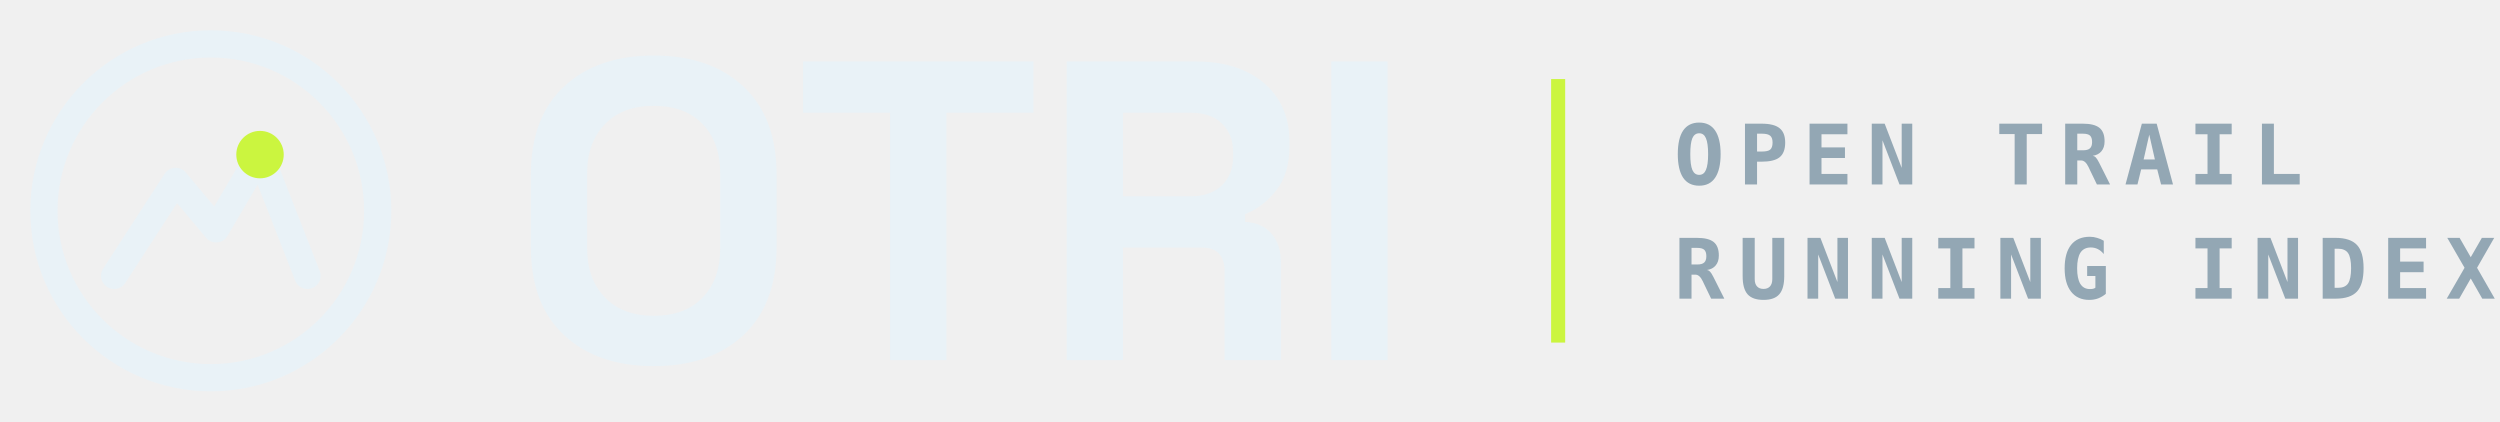
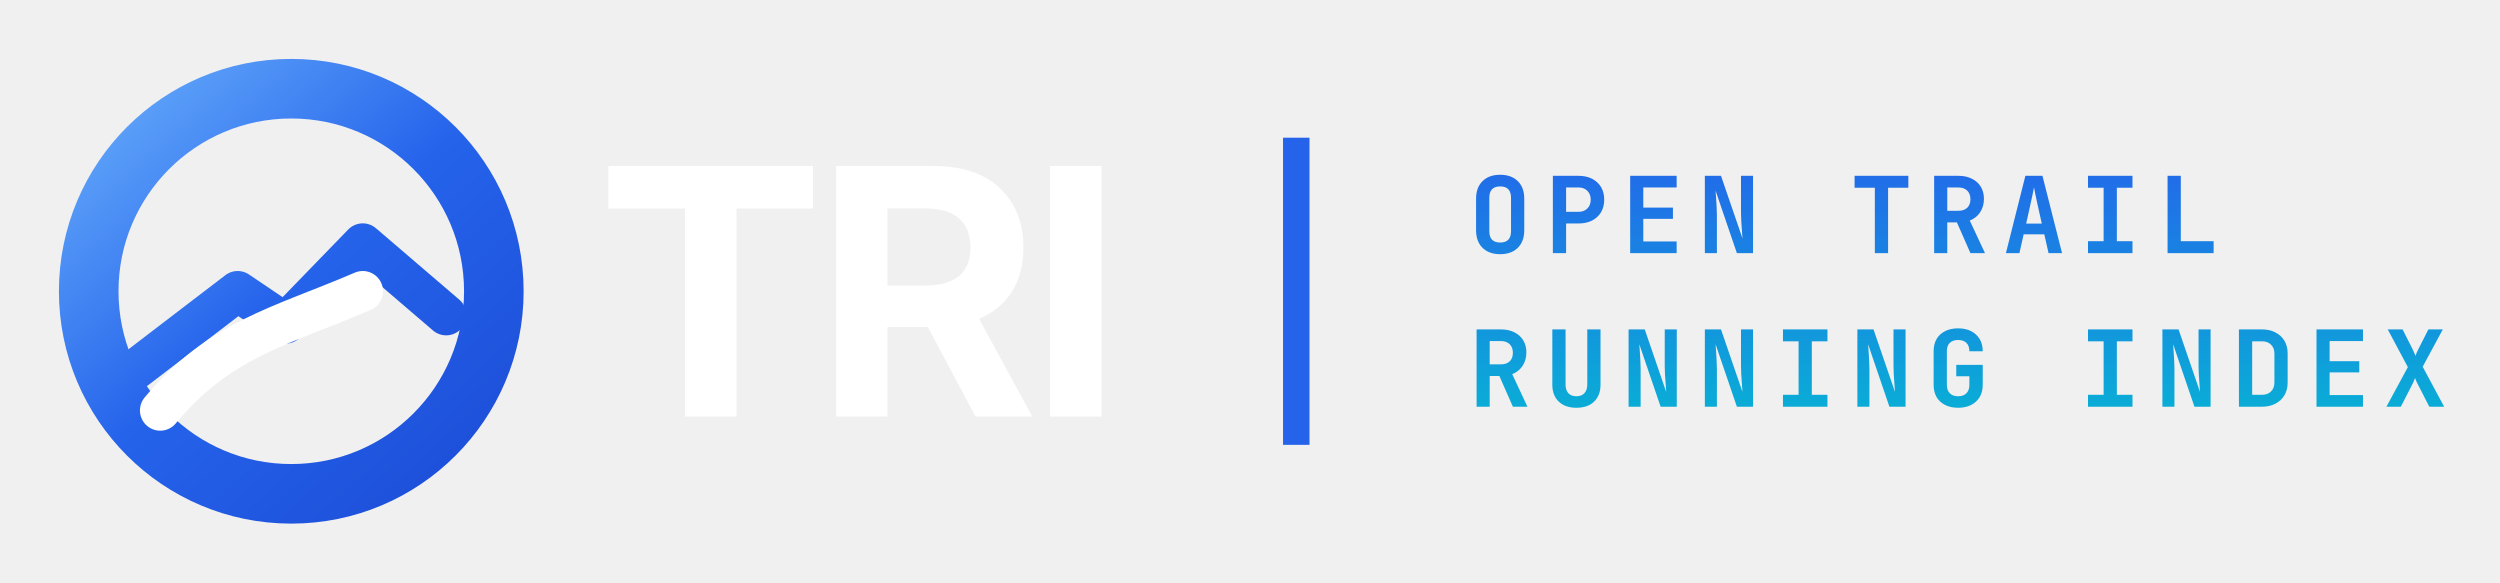
- <svg xmlns="http://www.w3.org/2000/svg" viewBox="0 0 284.6 48" width="284.6" height="48" role="img" aria-label="OTRI — Open Trail Running Index">
-   <g transform="translate(0 0) scale(1)" fill="none">
-     <circle cx="24" cy="24" r="19" stroke="#e9f2f7" stroke-width="3.1" />
-     <path d="M13 31.4 20 20.6 24.6 26.1 29.6 17.6 35 31.4" stroke="#e9f2f7" stroke-width="3" stroke-linecap="round" stroke-linejoin="round" />
-     <circle cx="29.6" cy="17.6" r="2.7" fill="#cbf53f" />
+ <svg xmlns="http://www.w3.org/2000/svg" viewBox="-4 -4 188.829 44" width="1510.64" height="352" role="img" aria-label="OTRI, Open Trail Running Index">
+   <defs>
+     <linearGradient id="oondarkm" x1="5" y1="4" x2="35" y2="37" gradientUnits="userSpaceOnUse">
+       <stop stop-color="#60a5fa" />
+       <stop offset=".48" stop-color="#2563eb" />
+       <stop offset="1" stop-color="#1d4ed8" />
+     </linearGradient>
+     <linearGradient id="oondarkn" x1="0" y1="6.4" x2="0" y2="29.6" gradientUnits="userSpaceOnUse">
+       <stop stop-color="#2563eb" />
+       <stop offset="1" stop-color="#06b6d4" />
+     </linearGradient>
+   </defs>
+   <g transform="translate(0 0) scale(0.9)">
+     <circle cx="20" cy="20" r="17" fill="none" stroke="url(#oondarkm)" stroke-width="5" />
+     <path d="M7 26.5 15.5 20l4 2.7L26 16l7 6" fill="none" stroke="url(#oondarkm)" stroke-width="3.4" stroke-linecap="round" stroke-linejoin="round" />
+     <path d="M9 30c5-6 10-7 17-10" fill="none" stroke="#ffffff" stroke-width="3.4" stroke-linecap="round" />
  </g>
-   <g transform="translate(58 0) scale(1)" fill="#e9f2f7">
-     <path d="M16.42 41.68Q10.01 41.68 6.22 38.16Q2.43 34.64 2.43 28.08V19.92Q2.43 13.36 6.22 9.84Q10.01 6.32 16.42 6.32Q22.83 6.32 26.62 9.84Q30.41 13.36 30.41 19.92V28.08Q30.41 34.64 26.62 38.16Q22.83 41.68 16.42 41.68ZM16.42 35.95Q20.01 35.95 22 33.86Q23.99 31.77 23.99 28.27V19.73Q23.99 16.23 22 14.14Q20.01 12.05 16.42 12.05Q12.87 12.05 10.86 14.14Q8.84 16.23 8.84 19.73V28.27Q8.84 31.77 10.86 33.86Q12.87 35.95 16.42 35.95ZM43.33 41V12.83H33.42V7H59.65V12.83H49.74V41ZM63.43 41V7H78.2Q81.41 7 83.79 8.12Q86.17 9.23 87.48 11.27Q88.79 13.31 88.79 16.08V16.67Q88.79 19.73 87.33 21.62Q85.87 23.51 83.74 24.39V25.26Q85.68 25.36 86.75 26.6Q87.82 27.84 87.82 29.88V41H81.41V30.8Q81.41 29.63 80.8 28.91Q80.19 28.18 78.78 28.18H69.85V41ZM69.85 22.35H77.52Q79.8 22.35 81.09 21.11Q82.38 19.87 82.38 17.83V17.35Q82.38 15.31 81.11 14.07Q79.85 12.83 77.52 12.83H69.85ZM93.55 41V7H99.96V41Z" />
-   </g>
-   <rect x="176.58" y="9" width="1.6" height="30" fill="#cbf53f" />
-   <text x="190.58" y="21" font-family="IBM Plex Mono, ui-monospace, Consolas, monospace" font-size="9.5" font-weight="600" letter-spacing="1.6" fill="#93a7b4">OPEN TRAIL</text>
-   <text x="190.58" y="34" font-family="IBM Plex Mono, ui-monospace, Consolas, monospace" font-size="9.5" font-weight="600" letter-spacing="1.6" fill="#93a7b4">RUNNING INDEX</text>
+   <path d="M41.95 11.75V8.54H57.4V11.75H51.63V27.46H47.74V11.75ZM59.16 27.46V8.54H66.53Q69.76 8.54 71.53 10.22Q73.3 11.91 73.3 14.7Q73.3 16.64 72.44 18.02Q71.57 19.4 69.95 20.08L73.97 27.46H69.68L66.08 20.7H63.03V27.46ZM63.03 17.57H65.82Q69.3 17.57 69.3 14.7Q69.3 13.26 68.44 12.5Q67.59 11.74 65.81 11.74H63.03ZM79.2 8.54V27.46H75.32V8.54Z" fill="#ffffff" />
+   <rect x="92.909" y="6.4" width="2" height="23.2" fill="#2563eb" />
+   <path d="M109.31 15.2Q108.47 15.2 107.98 14.72Q107.49 14.24 107.49 13.39V11.01Q107.49 10.16 107.98 9.68Q108.47 9.2 109.31 9.2Q110.15 9.2 110.64 9.68Q111.13 10.16 111.13 11V13.39Q111.13 14.24 110.64 14.72Q110.15 15.2 109.31 15.2ZM109.31 14.32Q109.72 14.32 109.93 14.1Q110.13 13.88 110.13 13.47V10.93Q110.13 10.52 109.93 10.3Q109.72 10.08 109.31 10.08Q108.9 10.08 108.69 10.3Q108.49 10.52 108.49 10.93V13.47Q108.49 13.88 108.69 14.1Q108.9 14.32 109.31 14.32ZM113.29 15.12V9.28H115.23Q115.81 9.28 116.25 9.5Q116.69 9.73 116.93 10.13Q117.17 10.54 117.17 11.08Q117.17 11.62 116.93 12.03Q116.69 12.43 116.25 12.66Q115.81 12.88 115.23 12.88H114.29V15.12ZM114.29 12H115.23Q115.65 12 115.9 11.74Q116.15 11.49 116.15 11.08Q116.15 10.67 115.9 10.42Q115.65 10.16 115.23 10.16H114.29ZM119.13 15.12V9.28H122.64V10.16H120.12V11.68H122.36V12.53H120.12V14.24H122.64V15.12ZM124.77 15.12V9.28H125.99L127.61 14Q127.59 13.74 127.57 13.4Q127.54 13.05 127.52 12.69Q127.5 12.33 127.5 12.05V9.28H128.41V15.12H127.19L125.58 10.4Q125.6 10.63 125.62 10.96Q125.65 11.29 125.66 11.63Q125.68 11.98 125.68 12.26V15.12ZM137.61 15.12V10.18H136.08V9.28H140.14V10.18H138.61V15.12ZM142.09 15.12V9.28H143.93Q144.51 9.28 144.94 9.5Q145.37 9.71 145.61 10.1Q145.85 10.49 145.85 11.02Q145.85 11.6 145.56 12.04Q145.27 12.47 144.78 12.66L145.93 15.12H144.83L143.81 12.8H143.08V15.12ZM143.08 11.92H143.93Q144.35 11.92 144.59 11.69Q144.83 11.46 144.83 11.05Q144.83 10.64 144.59 10.4Q144.34 10.16 143.93 10.16H143.08ZM147.51 15.12 148.98 9.28H150.27L151.75 15.12H150.73L150.41 13.7H148.85L148.53 15.12ZM149.04 12.89H150.22L149.87 11.32Q149.78 10.93 149.72 10.61Q149.65 10.3 149.63 10.15Q149.61 10.3 149.54 10.61Q149.48 10.93 149.39 11.31ZM153.71 15.12V14.22H154.89V10.18H153.71V9.28H157.07V10.18H155.89V14.22H157.07V15.12ZM159.72 15.12V9.28H160.72V14.22H163.2V15.12Z M107.53 26.72V20.88H109.37Q109.95 20.88 110.38 21.1Q110.81 21.31 111.05 21.7Q111.29 22.09 111.29 22.62Q111.29 23.2 111 23.64Q110.71 24.07 110.22 24.26L111.37 26.72H110.27L109.25 24.4H108.52V26.72ZM108.52 23.52H109.37Q109.79 23.52 110.03 23.29Q110.27 23.06 110.27 22.65Q110.27 22.24 110.03 22Q109.78 21.76 109.37 21.76H108.52ZM115.07 26.8Q114.21 26.8 113.73 26.33Q113.25 25.86 113.25 25.06V20.88H114.25V25.05Q114.25 25.46 114.46 25.7Q114.67 25.93 115.07 25.93Q115.46 25.93 115.67 25.7Q115.89 25.46 115.89 25.05V20.88H116.89V25.06Q116.89 25.86 116.41 26.33Q115.93 26.8 115.07 26.8ZM119.01 26.72V20.88H120.23L121.85 25.6Q121.83 25.34 121.81 25Q121.78 24.65 121.76 24.29Q121.74 23.93 121.74 23.65V20.88H122.65V26.72H121.43L119.82 22Q119.84 22.23 119.86 22.56Q119.89 22.89 119.9 23.23Q119.92 23.58 119.92 23.86V26.72ZM124.77 26.72V20.88H125.99L127.61 25.6Q127.59 25.34 127.57 25Q127.54 24.65 127.52 24.29Q127.5 23.93 127.5 23.65V20.88H128.41V26.72H127.19L125.58 22Q125.6 22.23 125.62 22.56Q125.65 22.89 125.66 23.23Q125.68 23.58 125.68 23.86V26.72ZM130.67 26.72V25.82H131.85V21.78H130.67V20.88H134.03V21.78H132.85V25.82H134.03V26.72ZM136.29 26.72V20.88H137.51L139.13 25.6Q139.11 25.34 139.09 25Q139.06 24.65 139.04 24.29Q139.02 23.93 139.02 23.65V20.88H139.93V26.72H138.71L137.1 22Q137.12 22.23 137.14 22.56Q137.17 22.89 137.18 23.23Q137.2 23.58 137.2 23.86V26.72ZM143.9 26.8Q143.33 26.8 142.92 26.59Q142.5 26.38 142.27 25.99Q142.05 25.6 142.05 25.07V22.53Q142.05 22 142.27 21.61Q142.5 21.22 142.92 21.01Q143.33 20.8 143.9 20.8Q144.46 20.8 144.88 21.01Q145.29 21.22 145.53 21.61Q145.76 22 145.76 22.53H144.75Q144.75 22.12 144.53 21.9Q144.31 21.68 143.9 21.68Q143.49 21.68 143.27 21.9Q143.05 22.11 143.05 22.52V25.07Q143.05 25.48 143.27 25.7Q143.49 25.93 143.9 25.93Q144.31 25.93 144.53 25.7Q144.75 25.48 144.75 25.07V24.42H143.76V23.56H145.76V25.07Q145.76 25.6 145.53 25.99Q145.29 26.38 144.88 26.59Q144.46 26.8 143.9 26.8ZM153.71 26.72V25.82H154.89V21.78H153.71V20.88H157.07V21.78H155.89V25.82H157.07V26.72ZM159.33 26.72V20.88H160.55L162.17 25.6Q162.15 25.34 162.13 25Q162.1 24.65 162.08 24.29Q162.06 23.93 162.06 23.65V20.88H162.97V26.72H161.75L160.14 22Q160.16 22.23 160.18 22.56Q160.21 22.89 160.22 23.23Q160.24 23.58 160.24 23.86V26.72ZM165.11 26.72V20.88H166.85Q167.44 20.88 167.87 21.11Q168.31 21.34 168.55 21.74Q168.79 22.15 168.79 22.7V24.89Q168.79 25.44 168.55 25.85Q168.31 26.26 167.87 26.49Q167.44 26.72 166.85 26.72ZM166.11 25.82H166.85Q167.28 25.82 167.53 25.57Q167.79 25.32 167.79 24.89V22.7Q167.79 22.28 167.53 22.03Q167.28 21.78 166.85 21.78H166.11ZM170.97 26.72V20.88H174.48V21.76H171.96V23.28H174.2V24.13H171.96V25.84H174.48V26.72ZM176.25 26.72 177.87 23.73 176.35 20.88H177.47L178.21 22.34Q178.29 22.5 178.35 22.65Q178.41 22.8 178.45 22.88Q178.47 22.8 178.53 22.65Q178.6 22.5 178.68 22.34L179.42 20.88H180.51L178.99 23.7L180.61 26.72H179.49L178.66 25.1Q178.58 24.95 178.51 24.8Q178.45 24.64 178.41 24.55Q178.38 24.64 178.32 24.79Q178.25 24.94 178.17 25.1L177.34 26.72Z" fill="url(#oondarkn)" />
</svg>
